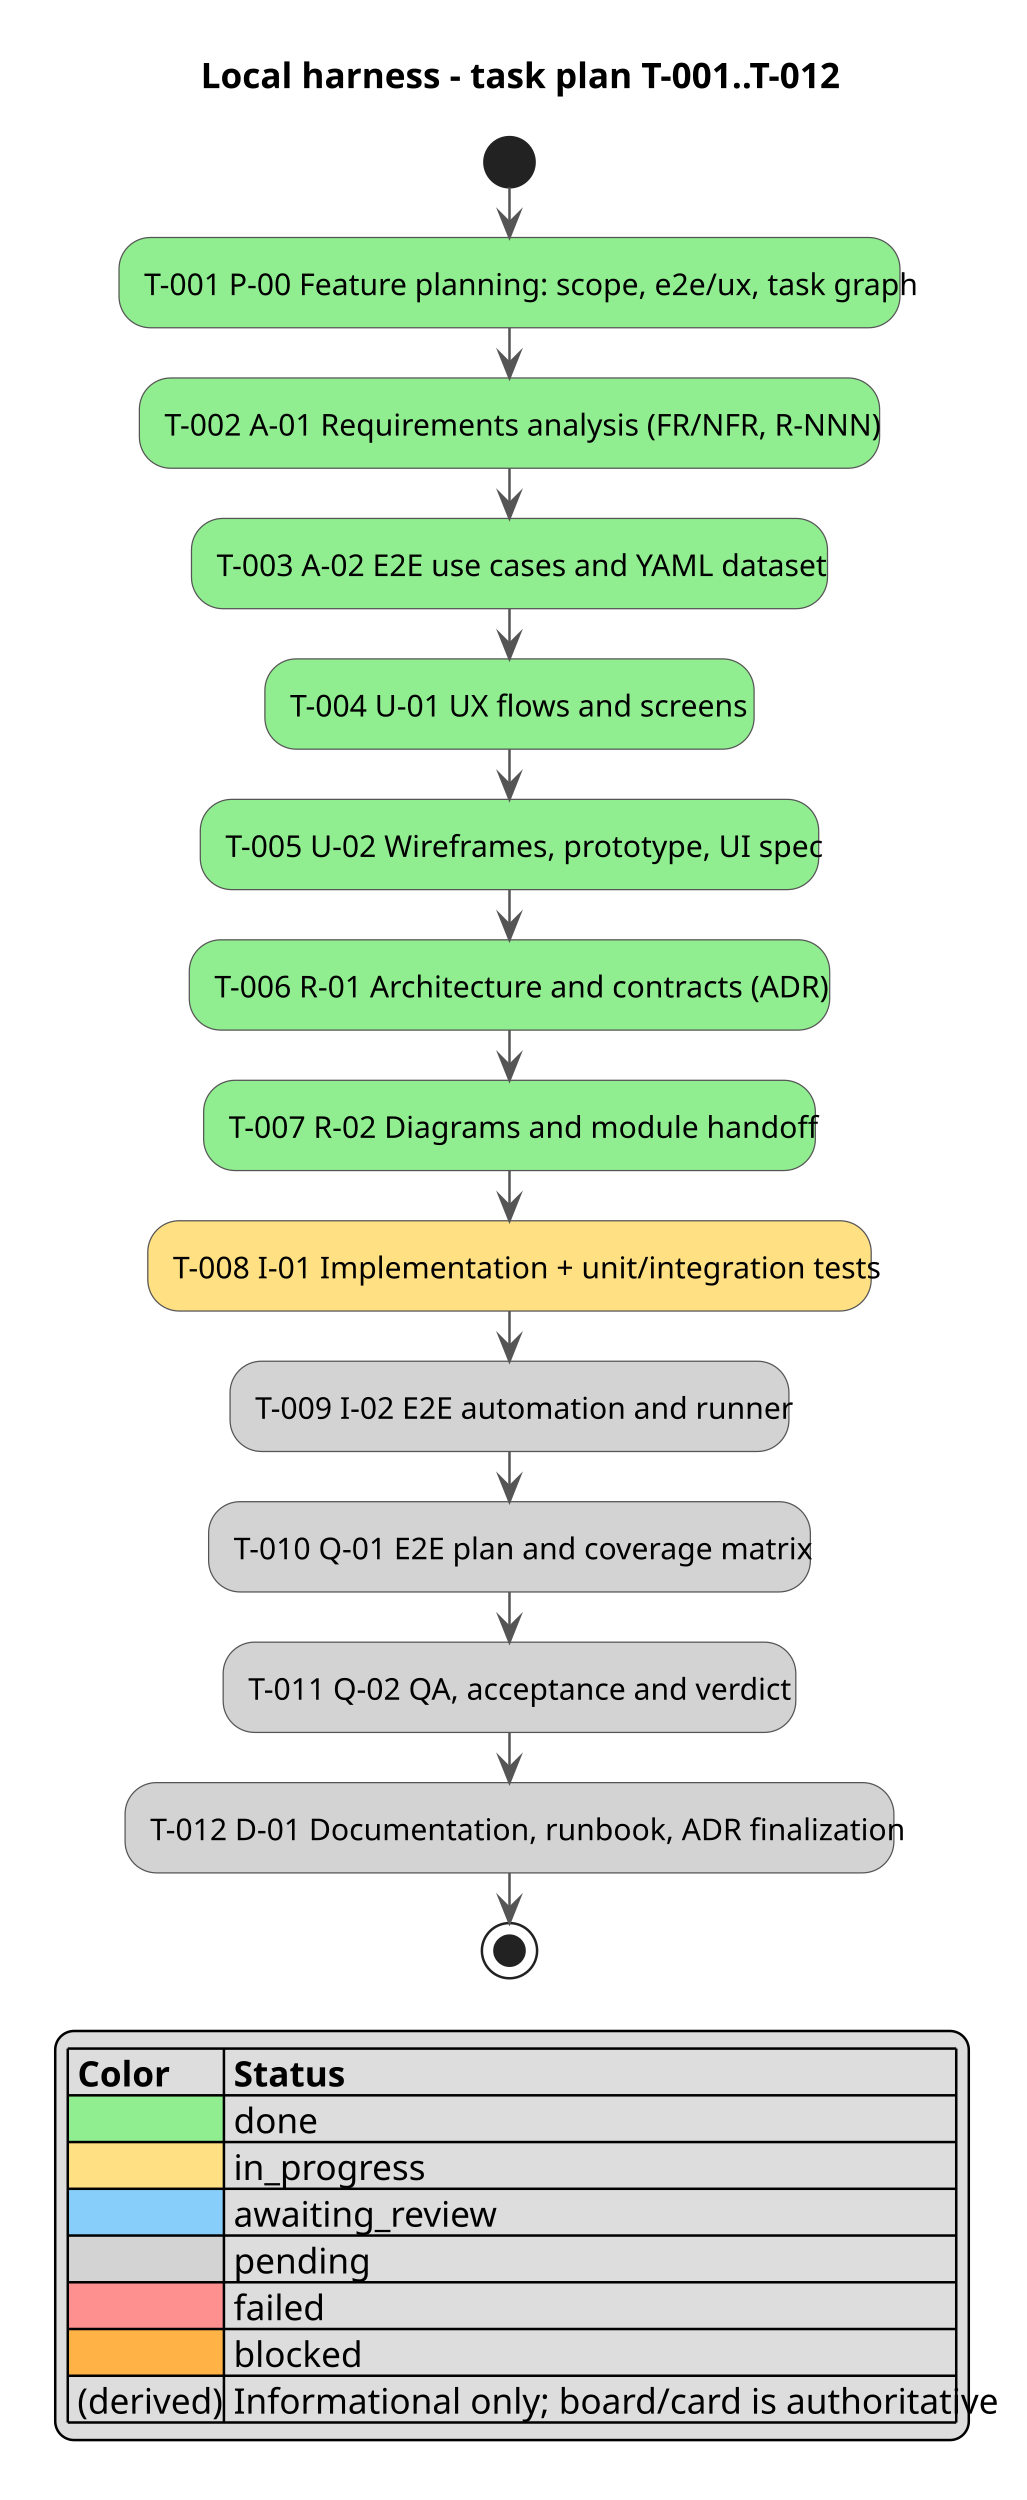
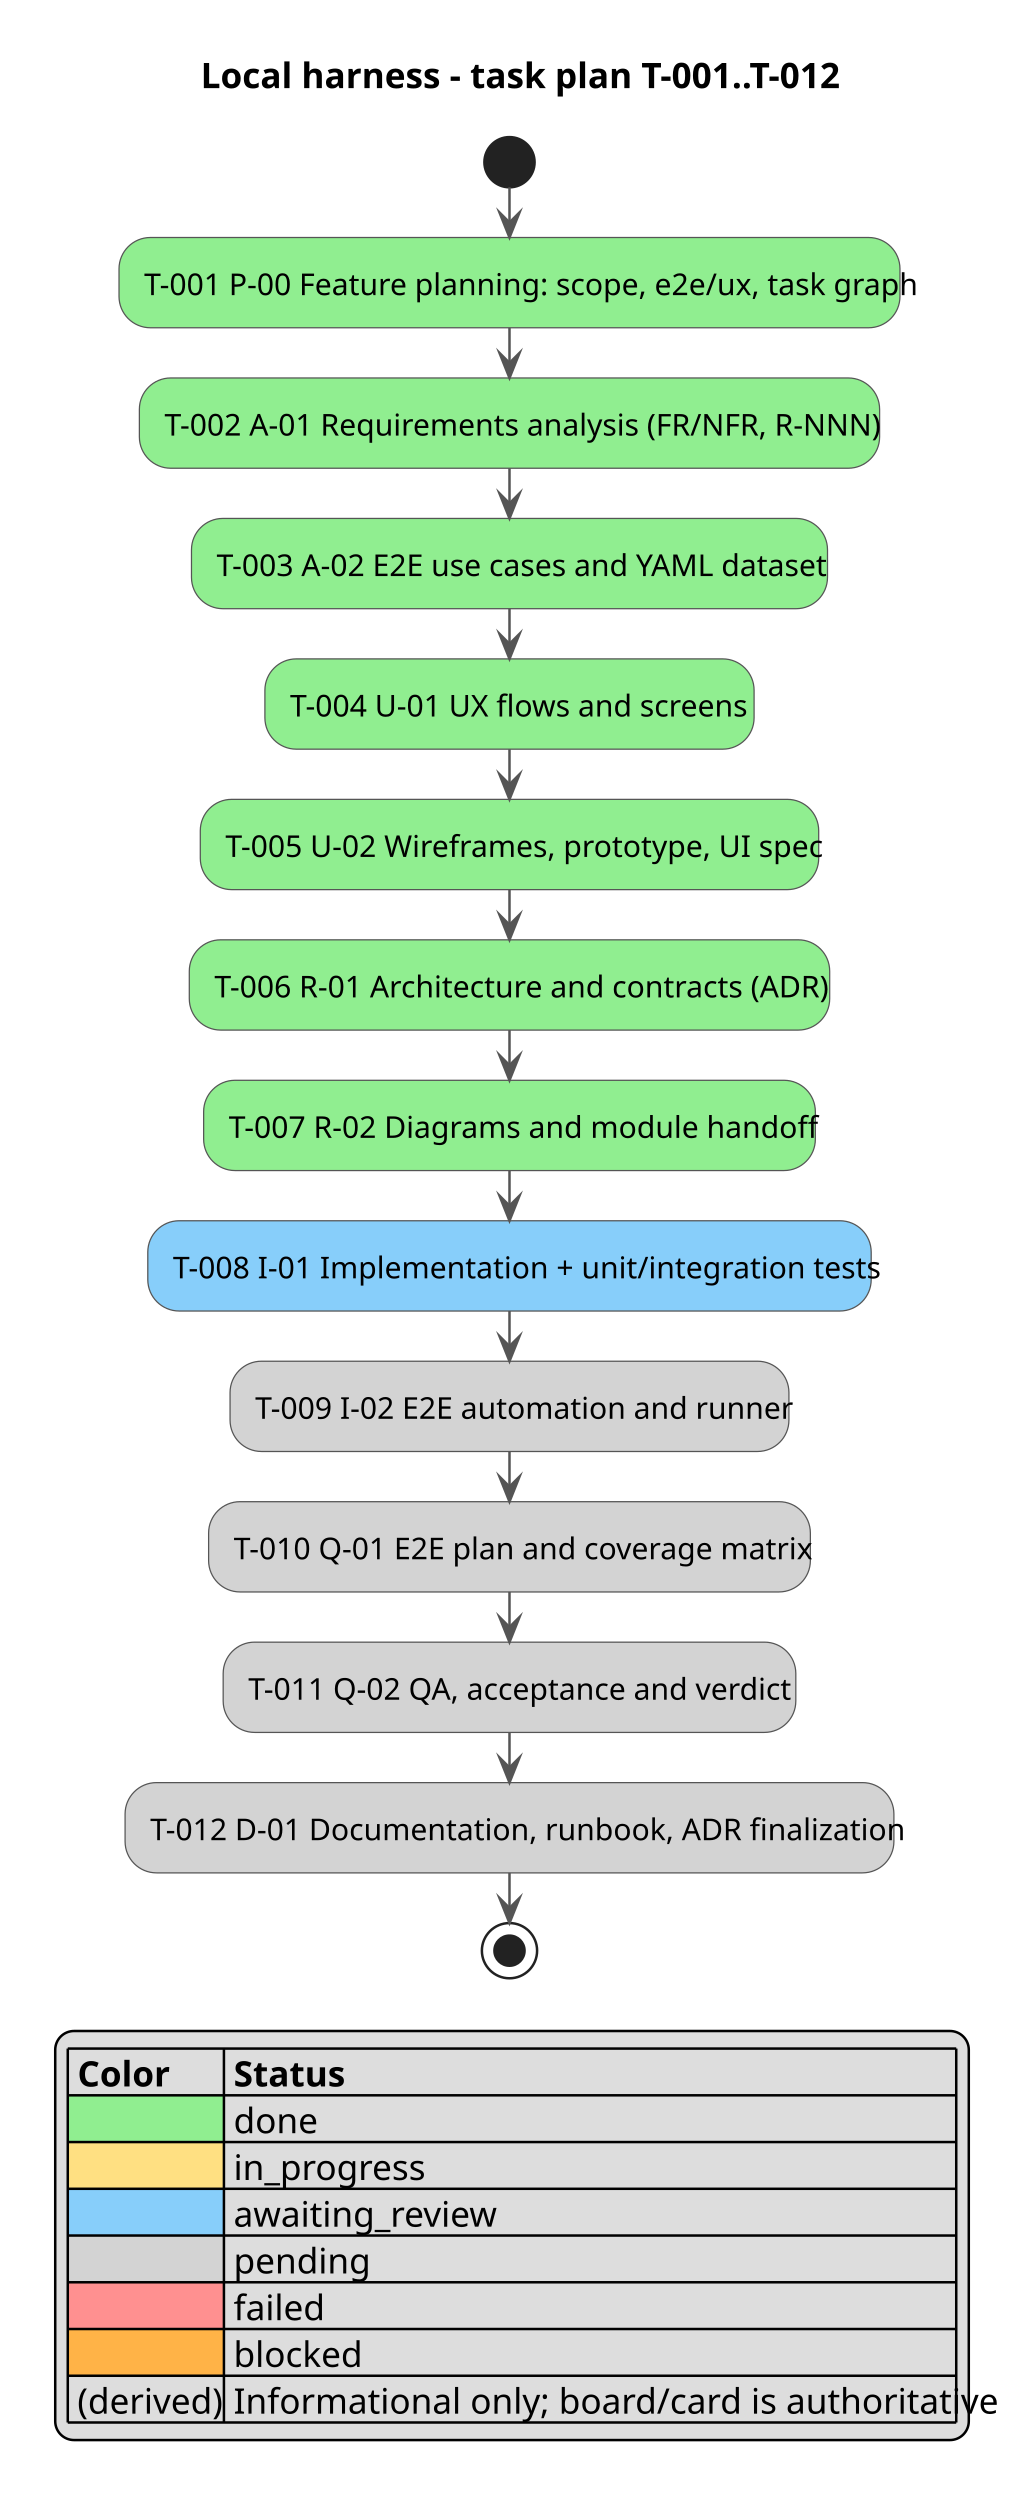
<svg xmlns="http://www.w3.org/2000/svg" version="1.1" data-diagram-type="ACTIVITY" style="width:409px;height:996px;background:#FFFFFF;" width="409px" height="996px" viewBox="0 0 409 996" zoomAndPan="magnify" preserveAspectRatio="none" contentStyleType="text/css">
  <defs />
  <g font-family="sans-serif" lengthAdjust="spacing">
    <g class="title" data-source-line="5">
      <text x="79.944" y="35.107" fill="#000" font-size="14" textLength="248.076" font-weight="700" font-family="Segoe UI">Local harness - task plan T-001..T-012</text>
    </g>
    <ellipse cx="202.982" cy="64.621" rx="10" ry="10" fill="#222" style="stroke:#222;stroke-width:1;" />
    <rect x="47.418" y="94.621" width="311.129" height="35.961" fill="#90EE90" style="stroke:#555;stroke-width:0.5;" rx="12.5" ry="12.5" />
    <text x="57.418" y="117.57" fill="#000" font-size="12" textLength="291.129" font-family="Segoe UI">T-001 P-00 Feature planning: scope, e2e/ux, task graph</text>
    <rect x="55.527" y="150.582" width="294.91" height="35.961" fill="#90EE90" style="stroke:#555;stroke-width:0.5;" rx="12.5" ry="12.5" />
    <text x="65.527" y="173.531" fill="#000" font-size="12" textLength="274.91" font-family="Segoe UI">T-002 A-01 Requirements analysis (FR/NFR, R-NNN)</text>
    <rect x="76.287" y="206.543" width="253.391" height="35.961" fill="#90EE90" style="stroke:#555;stroke-width:0.5;" rx="12.5" ry="12.5" />
    <text x="86.287" y="229.492" fill="#000" font-size="12" textLength="233.391" font-family="Segoe UI">T-003 A-02 E2E use cases and YAML dataset</text>
    <rect x="105.537" y="262.504" width="194.891" height="35.961" fill="#90EE90" style="stroke:#555;stroke-width:0.5;" rx="12.5" ry="12.5" />
    <text x="115.537" y="285.453" fill="#000" font-size="12" textLength="174.891" font-family="Segoe UI">T-004 U-01 UX flows and screens</text>
    <rect x="79.797" y="318.465" width="246.371" height="35.961" fill="#90EE90" style="stroke:#555;stroke-width:0.5;" rx="12.5" ry="12.5" />
    <text x="89.797" y="341.414" fill="#000" font-size="12" textLength="226.371" font-family="Segoe UI">T-005 U-02 Wireframes, prototype, UI spec</text>
    <rect x="75.417" y="374.426" width="255.131" height="35.961" fill="#90EE90" style="stroke:#555;stroke-width:0.5;" rx="12.5" ry="12.5" />
    <text x="85.417" y="397.375" fill="#000" font-size="12" textLength="235.131" font-family="Segoe UI">T-006 R-01 Architecture and contracts (ADR)</text>
    <rect x="81.13" y="430.387" width="243.705" height="35.961" fill="#90EE90" style="stroke:#555;stroke-width:0.5;" rx="12.5" ry="12.5" />
    <text x="91.13" y="453.336" fill="#000" font-size="12" textLength="223.705" font-family="Segoe UI">T-007 R-02 Diagrams and module handoff</text>
-     <rect x="58.882" y="486.348" width="288.201" height="35.961" fill="#FFE082" style="stroke:#555;stroke-width:0.5;" rx="12.5" ry="12.5" />
+     <rect x="58.882" y="486.348" width="288.201" height="35.961" fill="#87CEFA" style="stroke:#555;stroke-width:0.5;" rx="12.5" ry="12.5" />
    <text x="68.882" y="509.297" fill="#000" font-size="12" textLength="268.201" font-family="Segoe UI">T-008 I-01 Implementation + unit/integration tests</text>
    <rect x="91.656" y="542.309" width="222.652" height="35.961" fill="#D3D3D3" style="stroke:#555;stroke-width:0.5;" rx="12.5" ry="12.5" />
    <text x="101.656" y="565.258" fill="#000" font-size="12" textLength="202.652" font-family="Segoe UI">T-009 I-02 E2E automation and runner</text>
    <rect x="83.113" y="598.27" width="239.738" height="35.961" fill="#D3D3D3" style="stroke:#555;stroke-width:0.5;" rx="12.5" ry="12.5" />
    <text x="93.113" y="621.219" fill="#000" font-size="12" textLength="219.738" font-family="Segoe UI">T-010 Q-01 E2E plan and coverage matrix</text>
    <rect x="88.911" y="654.23" width="228.143" height="35.961" fill="#D3D3D3" style="stroke:#555;stroke-width:0.5;" rx="12.5" ry="12.5" />
    <text x="98.911" y="677.18" fill="#000" font-size="12" textLength="208.143" font-family="Segoe UI">T-011 Q-02 QA, acceptance and verdict</text>
    <rect x="49.835" y="710.191" width="306.295" height="35.961" fill="#D3D3D3" style="stroke:#555;stroke-width:0.5;" rx="12.5" ry="12.5" />
    <text x="59.835" y="733.141" fill="#000" font-size="12" textLength="286.295" font-family="Segoe UI">T-012 D-01 Documentation, runbook, ADR finalization</text>
    <ellipse cx="202.982" cy="777.152" rx="11" ry="11" fill="none" style="stroke:#222;stroke-width:1;" />
    <ellipse cx="202.982" cy="777.152" rx="6" ry="6" fill="#222" style="stroke:#222;stroke-width:1;" />
    <line x1="202.982" y1="74.621" x2="202.982" y2="94.621" style="stroke:#555;stroke-width:1;" />
    <polygon points="198.982,84.621,202.982,94.621,206.982,84.621,202.982,88.621" fill="#555" style="stroke:#555;stroke-width:1;stroke-linejoin:miter;stroke-miterlimit:10;" />
    <line x1="202.982" y1="130.582" x2="202.982" y2="150.582" style="stroke:#555;stroke-width:1;" />
    <polygon points="198.982,140.582,202.982,150.582,206.982,140.582,202.982,144.582" fill="#555" style="stroke:#555;stroke-width:1;stroke-linejoin:miter;stroke-miterlimit:10;" />
    <line x1="202.982" y1="186.543" x2="202.982" y2="206.543" style="stroke:#555;stroke-width:1;" />
    <polygon points="198.982,196.543,202.982,206.543,206.982,196.543,202.982,200.543" fill="#555" style="stroke:#555;stroke-width:1;stroke-linejoin:miter;stroke-miterlimit:10;" />
    <line x1="202.982" y1="242.504" x2="202.982" y2="262.504" style="stroke:#555;stroke-width:1;" />
    <polygon points="198.982,252.504,202.982,262.504,206.982,252.504,202.982,256.504" fill="#555" style="stroke:#555;stroke-width:1;stroke-linejoin:miter;stroke-miterlimit:10;" />
    <line x1="202.982" y1="298.465" x2="202.982" y2="318.465" style="stroke:#555;stroke-width:1;" />
    <polygon points="198.982,308.465,202.982,318.465,206.982,308.465,202.982,312.465" fill="#555" style="stroke:#555;stroke-width:1;stroke-linejoin:miter;stroke-miterlimit:10;" />
    <line x1="202.982" y1="354.426" x2="202.982" y2="374.426" style="stroke:#555;stroke-width:1;" />
    <polygon points="198.982,364.426,202.982,374.426,206.982,364.426,202.982,368.426" fill="#555" style="stroke:#555;stroke-width:1;stroke-linejoin:miter;stroke-miterlimit:10;" />
    <line x1="202.982" y1="410.387" x2="202.982" y2="430.387" style="stroke:#555;stroke-width:1;" />
    <polygon points="198.982,420.387,202.982,430.387,206.982,420.387,202.982,424.387" fill="#555" style="stroke:#555;stroke-width:1;stroke-linejoin:miter;stroke-miterlimit:10;" />
    <line x1="202.982" y1="466.348" x2="202.982" y2="486.348" style="stroke:#555;stroke-width:1;" />
    <polygon points="198.982,476.348,202.982,486.348,206.982,476.348,202.982,480.348" fill="#555" style="stroke:#555;stroke-width:1;stroke-linejoin:miter;stroke-miterlimit:10;" />
    <line x1="202.982" y1="522.309" x2="202.982" y2="542.309" style="stroke:#555;stroke-width:1;" />
    <polygon points="198.982,532.309,202.982,542.309,206.982,532.309,202.982,536.309" fill="#555" style="stroke:#555;stroke-width:1;stroke-linejoin:miter;stroke-miterlimit:10;" />
    <line x1="202.982" y1="578.27" x2="202.982" y2="598.27" style="stroke:#555;stroke-width:1;" />
    <polygon points="198.982,588.27,202.982,598.27,206.982,588.27,202.982,592.27" fill="#555" style="stroke:#555;stroke-width:1;stroke-linejoin:miter;stroke-miterlimit:10;" />
    <line x1="202.982" y1="634.23" x2="202.982" y2="654.23" style="stroke:#555;stroke-width:1;" />
    <polygon points="198.982,644.23,202.982,654.23,206.982,644.23,202.982,648.23" fill="#555" style="stroke:#555;stroke-width:1;stroke-linejoin:miter;stroke-miterlimit:10;" />
    <line x1="202.982" y1="690.191" x2="202.982" y2="710.191" style="stroke:#555;stroke-width:1;" />
    <polygon points="198.982,700.191,202.982,710.191,206.982,700.191,202.982,704.191" fill="#555" style="stroke:#555;stroke-width:1;stroke-linejoin:miter;stroke-miterlimit:10;" />
    <line x1="202.982" y1="746.152" x2="202.982" y2="766.152" style="stroke:#555;stroke-width:1;" />
    <polygon points="198.982,756.152,202.982,766.152,206.982,756.152,202.982,760.152" fill="#555" style="stroke:#555;stroke-width:1;stroke-linejoin:miter;stroke-miterlimit:10;" />
    <g class="legend" data-source-line="22">
      <rect x="22" y="809.152" width="363.965" height="162.969" fill="#DDD" style="stroke:#000;stroke-width:1;" rx="7.5" ry="7.5" />
      <text x="30.862" y="831.26" fill="#000" font-size="14" textLength="35.403" font-weight="700" font-family="Segoe UI">Color</text>
      <text x="93.076" y="831.26" fill="#000" font-size="14" textLength="40.906" font-weight="700" font-family="Segoe UI">Status</text>
      <rect x="27" y="834.773" width="62.214" height="18.621" fill="#90EE90" style="stroke:none;" />
      <text x="27" y="849.881" fill="#000" font-size="14" font-family="Segoe UI"> </text>
      <text x="93.049" y="849.881" fill="#000" font-size="14" textLength="31.691" font-family="Segoe UI">done</text>
      <rect x="27" y="853.395" width="62.214" height="18.621" fill="#FFE082" style="stroke:none;" />
      <text x="27" y="868.502" fill="#000" font-size="14" font-family="Segoe UI"> </text>
      <text x="93.049" y="868.502" fill="#000" font-size="14" textLength="70.738" font-family="Segoe UI">in_progress</text>
      <rect x="27" y="872.016" width="62.214" height="18.621" fill="#87CEFA" style="stroke:none;" />
      <text x="27" y="887.123" fill="#000" font-size="14" font-family="Segoe UI"> </text>
      <text x="93.049" y="887.123" fill="#000" font-size="14" textLength="97.59" font-family="Segoe UI">awaiting_review</text>
      <rect x="27" y="890.637" width="62.214" height="18.621" fill="#D3D3D3" style="stroke:none;" />
      <text x="27" y="905.744" fill="#000" font-size="14" font-family="Segoe UI"> </text>
      <text x="93.049" y="905.744" fill="#000" font-size="14" textLength="51.276" font-family="Segoe UI">pending</text>
      <rect x="27" y="909.258" width="62.214" height="18.621" fill="#FF9090" style="stroke:none;" />
      <text x="27" y="924.365" fill="#000" font-size="14" font-family="Segoe UI"> </text>
      <text x="93.049" y="924.365" fill="#000" font-size="14" textLength="33.852" font-family="Segoe UI">failed</text>
      <rect x="27" y="927.879" width="62.214" height="18.621" fill="#FFB347" style="stroke:none;" />
      <text x="27" y="942.986" fill="#000" font-size="14" font-family="Segoe UI"> </text>
      <text x="93.049" y="942.986" fill="#000" font-size="14" textLength="48.815" font-family="Segoe UI">blocked</text>
      <text x="30.835" y="961.607" fill="#000" font-size="14" textLength="54.544" font-family="Segoe UI">(derived)</text>
      <text x="93.049" y="961.607" fill="#000" font-size="14" textLength="284.081" font-family="Segoe UI">Informational only; board/card is authoritative</text>
      <line x1="27" y1="816.152" x2="380.965" y2="816.152" style="stroke:#000;stroke-width:1;" />
      <line x1="27" y1="834.773" x2="380.965" y2="834.773" style="stroke:#000;stroke-width:1;" />
      <line x1="27" y1="853.395" x2="380.965" y2="853.395" style="stroke:#000;stroke-width:1;" />
      <line x1="27" y1="872.016" x2="380.965" y2="872.016" style="stroke:#000;stroke-width:1;" />
      <line x1="27" y1="890.637" x2="380.965" y2="890.637" style="stroke:#000;stroke-width:1;" />
      <line x1="27" y1="909.258" x2="380.965" y2="909.258" style="stroke:#000;stroke-width:1;" />
      <line x1="27" y1="927.879" x2="380.965" y2="927.879" style="stroke:#000;stroke-width:1;" />
      <line x1="27" y1="946.5" x2="380.965" y2="946.5" style="stroke:#000;stroke-width:1;" />
      <line x1="27" y1="965.121" x2="380.965" y2="965.121" style="stroke:#000;stroke-width:1;" />
      <line x1="27" y1="816.152" x2="27" y2="965.121" style="stroke:#000;stroke-width:1;" />
      <line x1="89.214" y1="816.152" x2="89.214" y2="965.121" style="stroke:#000;stroke-width:1;" />
      <line x1="380.965" y1="816.152" x2="380.965" y2="965.121" style="stroke:#000;stroke-width:1;" />
    </g>
  </g>
</svg>
